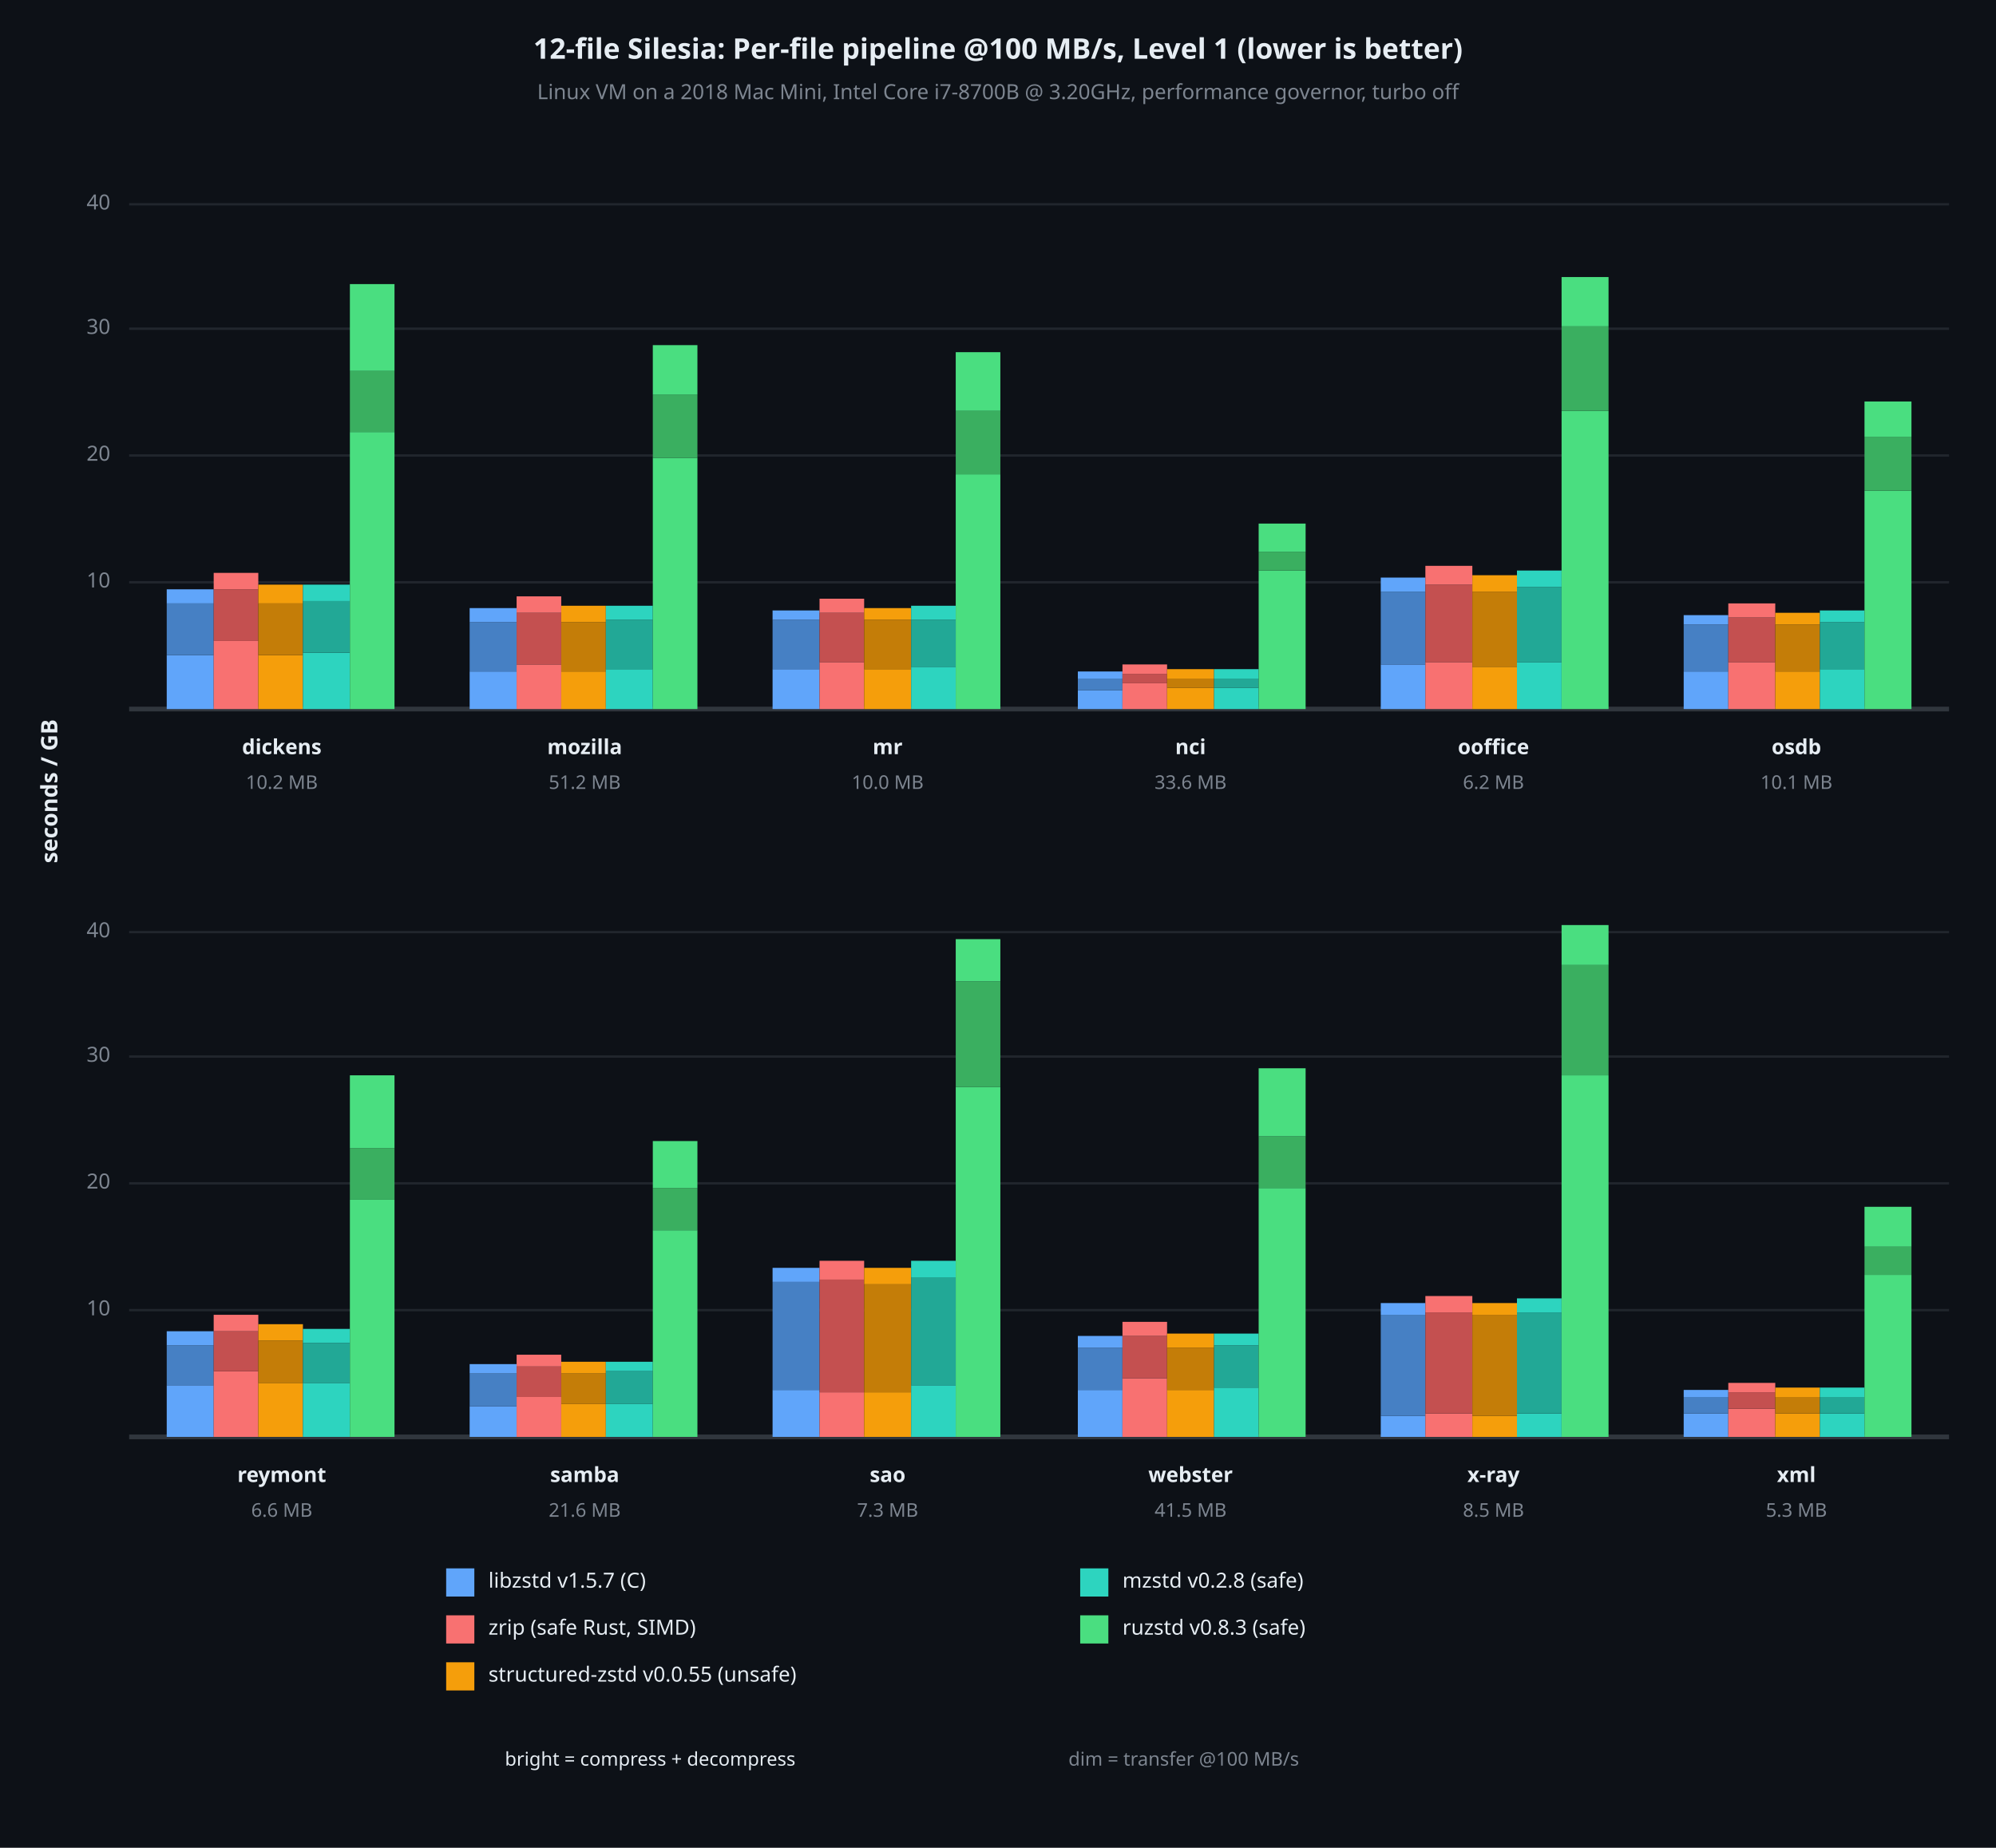
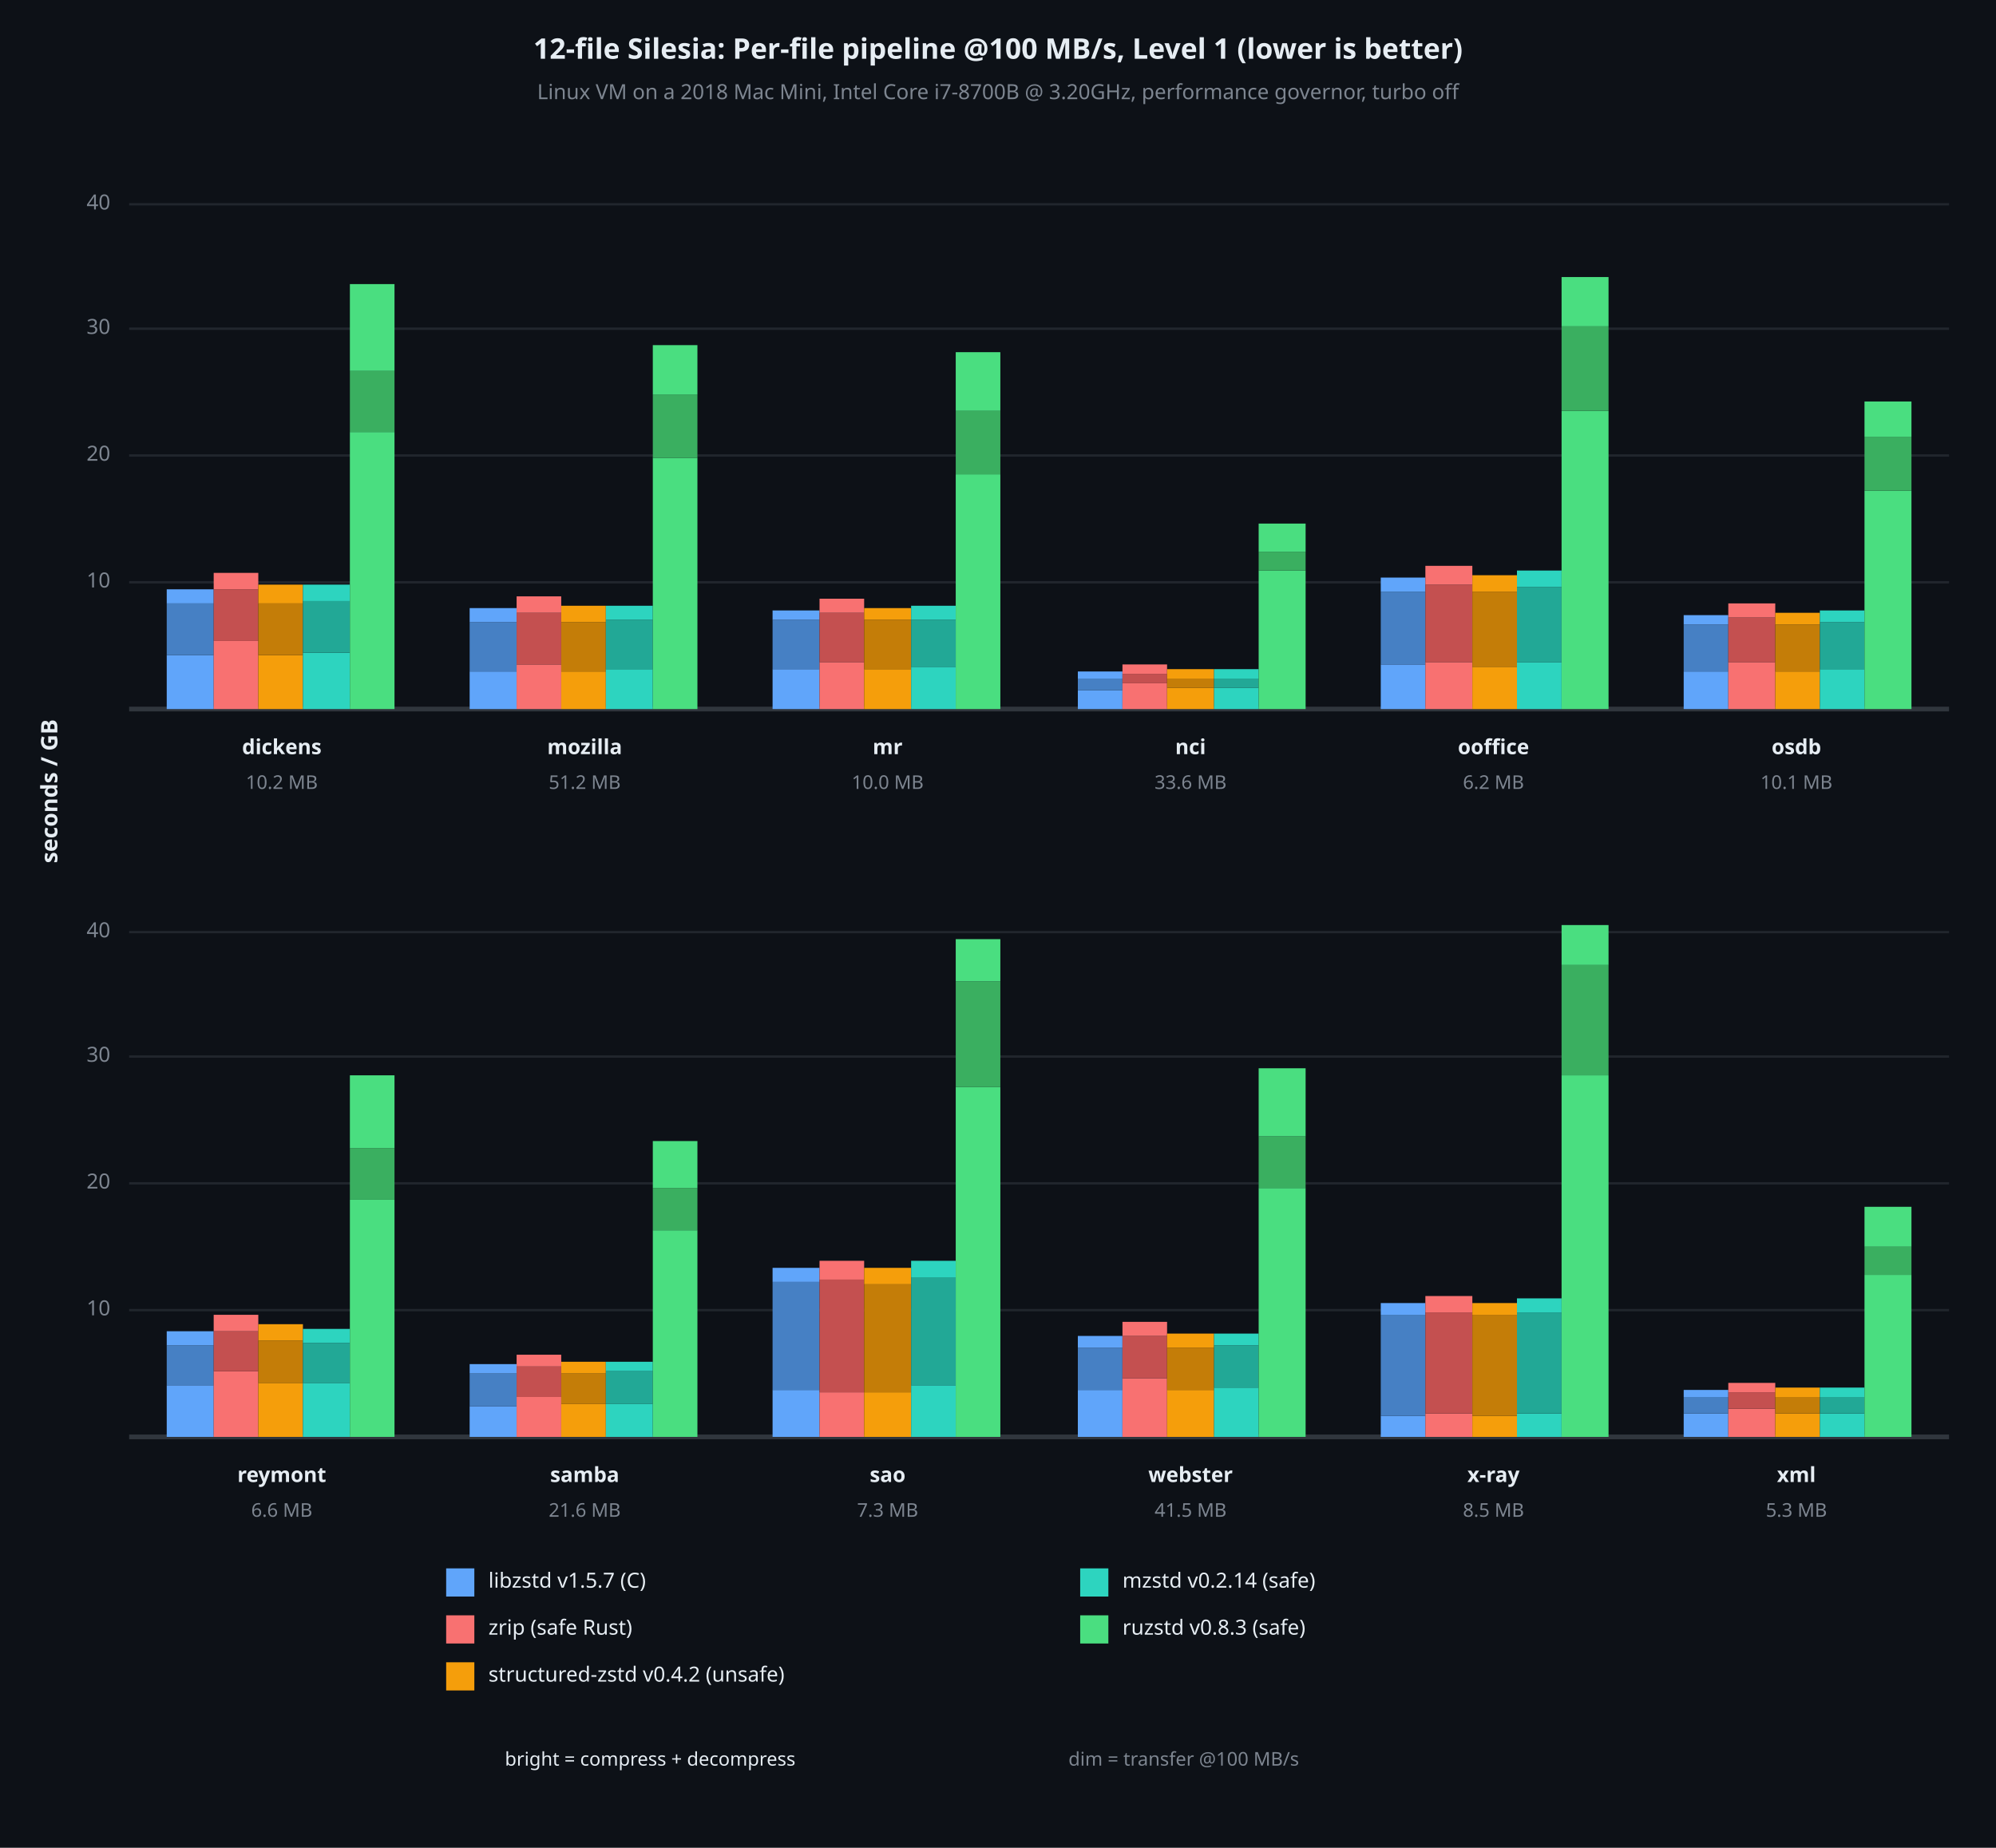
<svg xmlns="http://www.w3.org/2000/svg" viewBox="0 0 850 787" font-family="system-ui, -apple-system, sans-serif">
  <rect x="0" y="0" width="850" height="787" opacity="1" fill="#0D1117" stroke="none" />
  <text x="425" y="22" dy="0.5ex" text-anchor="middle" font-family="sans-serif" font-size="12.097" opacity="1" fill="#E6EDF3" font-weight="bold">
12-file Silesia: Per-file pipeline @100 MB/s, Level 1 (lower is better)
</text>
  <text x="425" y="40" dy="0.5ex" text-anchor="middle" font-family="sans-serif" font-size="8.871" opacity="1" fill="#7D8590">
Linux VM on a 2018 Mac Mini, Intel Core i7-8700B @ 3.20GHz, performance governor, turbo off
</text>
  <text x="22" y="337" dy="0.5ex" text-anchor="middle" font-family="sans-serif" font-size="9.677" opacity="1" fill="#E6EDF3" font-weight="bold" transform="rotate(270, 22, 337)">
seconds / GB
</text>
  <polyline fill="none" opacity="1" stroke="#21262D" stroke-width="1" points="55,248 830,248 " />
  <text x="47" y="248" dy="0.5ex" text-anchor="end" font-family="sans-serif" font-size="8.871" opacity="1" fill="#7D8590">
10
</text>
  <polyline fill="none" opacity="1" stroke="#21262D" stroke-width="1" points="55,194 830,194 " />
  <text x="47" y="194" dy="0.5ex" text-anchor="end" font-family="sans-serif" font-size="8.871" opacity="1" fill="#7D8590">
20
</text>
  <polyline fill="none" opacity="1" stroke="#21262D" stroke-width="1" points="55,140 830,140 " />
  <text x="47" y="140" dy="0.5ex" text-anchor="end" font-family="sans-serif" font-size="8.871" opacity="1" fill="#7D8590">
30
</text>
  <polyline fill="none" opacity="1" stroke="#21262D" stroke-width="1" points="55,87 830,87 " />
  <text x="47" y="87" dy="0.5ex" text-anchor="end" font-family="sans-serif" font-size="8.871" opacity="1" fill="#7D8590">
40
</text>
  <polyline fill="none" opacity="1" stroke="#30363D" stroke-width="2" points="55,302 830,302 " />
  <rect x="71" y="279" width="20" height="23" opacity="1" fill="#60A5FA" stroke="none" />
  <rect x="71" y="257" width="20" height="22" opacity="1" fill="#4680C4" stroke="none" />
  <rect x="71" y="251" width="20" height="6" opacity="1" fill="#60A5FA" stroke="none" />
  <rect x="91" y="273" width="19" height="29" opacity="1" fill="#F87171" stroke="none" />
  <rect x="91" y="251" width="19" height="22" opacity="1" fill="#C45050" stroke="none" />
  <rect x="91" y="244" width="19" height="7" opacity="1" fill="#F87171" stroke="none" />
  <rect x="110" y="279" width="19" height="23" opacity="1" fill="#F59E0B" stroke="none" />
  <rect x="110" y="257" width="19" height="22" opacity="1" fill="#C47D08" stroke="none" />
  <rect x="110" y="249" width="19" height="8" opacity="1" fill="#F59E0B" stroke="none" />
  <rect x="129" y="278" width="20" height="24" opacity="1" fill="#2DD4BF" stroke="none" />
  <rect x="129" y="256" width="20" height="22" opacity="1" fill="#22A896" stroke="none" />
  <rect x="129" y="249" width="20" height="7" opacity="1" fill="#2DD4BF" stroke="none" />
  <rect x="149" y="184" width="19" height="118" opacity="1" fill="#4ADE80" stroke="none" />
  <rect x="149" y="158" width="19" height="26" opacity="1" fill="#3AAF60" stroke="none" />
  <rect x="149" y="121" width="19" height="37" opacity="1" fill="#4ADE80" stroke="none" />
  <text x="120" y="319" dy="0.5ex" text-anchor="middle" font-family="sans-serif" font-size="8.871" opacity="1" fill="#E6EDF3" font-weight="bold">
dickens
</text>
  <text x="120" y="334" dy="0.5ex" text-anchor="middle" font-family="sans-serif" font-size="8.065" opacity="1" fill="#7D8590">
10.2 MB
</text>
  <rect x="200" y="286" width="20" height="16" opacity="1" fill="#60A5FA" stroke="none" />
  <rect x="200" y="265" width="20" height="21" opacity="1" fill="#4680C4" stroke="none" />
  <rect x="200" y="259" width="20" height="6" opacity="1" fill="#60A5FA" stroke="none" />
  <rect x="220" y="283" width="19" height="19" opacity="1" fill="#F87171" stroke="none" />
  <rect x="220" y="261" width="19" height="22" opacity="1" fill="#C45050" stroke="none" />
  <rect x="220" y="254" width="19" height="7" opacity="1" fill="#F87171" stroke="none" />
  <rect x="239" y="286" width="19" height="16" opacity="1" fill="#F59E0B" stroke="none" />
  <rect x="239" y="265" width="19" height="21" opacity="1" fill="#C47D08" stroke="none" />
  <rect x="239" y="258" width="19" height="7" opacity="1" fill="#F59E0B" stroke="none" />
  <rect x="258" y="285" width="20" height="17" opacity="1" fill="#2DD4BF" stroke="none" />
  <rect x="258" y="264" width="20" height="21" opacity="1" fill="#22A896" stroke="none" />
  <rect x="258" y="258" width="20" height="6" opacity="1" fill="#2DD4BF" stroke="none" />
  <rect x="278" y="195" width="19" height="107" opacity="1" fill="#4ADE80" stroke="none" />
  <rect x="278" y="168" width="19" height="27" opacity="1" fill="#3AAF60" stroke="none" />
  <rect x="278" y="147" width="19" height="21" opacity="1" fill="#4ADE80" stroke="none" />
  <text x="249" y="319" dy="0.5ex" text-anchor="middle" font-family="sans-serif" font-size="8.871" opacity="1" fill="#E6EDF3" font-weight="bold">
mozilla
</text>
  <text x="249" y="334" dy="0.5ex" text-anchor="middle" font-family="sans-serif" font-size="8.065" opacity="1" fill="#7D8590">
51.2 MB
</text>
  <rect x="329" y="285" width="20" height="17" opacity="1" fill="#60A5FA" stroke="none" />
  <rect x="329" y="264" width="20" height="21" opacity="1" fill="#4680C4" stroke="none" />
  <rect x="329" y="260" width="20" height="4" opacity="1" fill="#60A5FA" stroke="none" />
  <rect x="349" y="282" width="19" height="20" opacity="1" fill="#F87171" stroke="none" />
  <rect x="349" y="261" width="19" height="21" opacity="1" fill="#C45050" stroke="none" />
  <rect x="349" y="255" width="19" height="6" opacity="1" fill="#F87171" stroke="none" />
  <rect x="368" y="285" width="20" height="17" opacity="1" fill="#F59E0B" stroke="none" />
  <rect x="368" y="264" width="20" height="21" opacity="1" fill="#C47D08" stroke="none" />
  <rect x="368" y="259" width="20" height="5" opacity="1" fill="#F59E0B" stroke="none" />
  <rect x="388" y="284" width="19" height="18" opacity="1" fill="#2DD4BF" stroke="none" />
  <rect x="388" y="264" width="19" height="20" opacity="1" fill="#22A896" stroke="none" />
  <rect x="388" y="258" width="19" height="6" opacity="1" fill="#2DD4BF" stroke="none" />
  <rect x="407" y="202" width="19" height="100" opacity="1" fill="#4ADE80" stroke="none" />
  <rect x="407" y="175" width="19" height="27" opacity="1" fill="#3AAF60" stroke="none" />
  <rect x="407" y="150" width="19" height="25" opacity="1" fill="#4ADE80" stroke="none" />
  <text x="378" y="319" dy="0.5ex" text-anchor="middle" font-family="sans-serif" font-size="8.871" opacity="1" fill="#E6EDF3" font-weight="bold">
mr
</text>
  <text x="378" y="334" dy="0.5ex" text-anchor="middle" font-family="sans-serif" font-size="8.065" opacity="1" fill="#7D8590">
10.0 MB
</text>
  <rect x="459" y="294" width="19" height="8" opacity="1" fill="#60A5FA" stroke="none" />
  <rect x="459" y="289" width="19" height="5" opacity="1" fill="#4680C4" stroke="none" />
  <rect x="459" y="286" width="19" height="3" opacity="1" fill="#60A5FA" stroke="none" />
  <rect x="478" y="291" width="19" height="11" opacity="1" fill="#F87171" stroke="none" />
  <rect x="478" y="287" width="19" height="4" opacity="1" fill="#C45050" stroke="none" />
  <rect x="478" y="283" width="19" height="4" opacity="1" fill="#F87171" stroke="none" />
  <rect x="497" y="293" width="20" height="9" opacity="1" fill="#F59E0B" stroke="none" />
  <rect x="497" y="289" width="20" height="4" opacity="1" fill="#C47D08" stroke="none" />
  <rect x="497" y="285" width="20" height="4" opacity="1" fill="#F59E0B" stroke="none" />
  <rect x="517" y="293" width="19" height="9" opacity="1" fill="#2DD4BF" stroke="none" />
  <rect x="517" y="289" width="19" height="4" opacity="1" fill="#22A896" stroke="none" />
  <rect x="517" y="285" width="19" height="4" opacity="1" fill="#2DD4BF" stroke="none" />
  <rect x="536" y="243" width="20" height="59" opacity="1" fill="#4ADE80" stroke="none" />
  <rect x="536" y="235" width="20" height="8" opacity="1" fill="#3AAF60" stroke="none" />
  <rect x="536" y="223" width="20" height="12" opacity="1" fill="#4ADE80" stroke="none" />
  <text x="507" y="319" dy="0.5ex" text-anchor="middle" font-family="sans-serif" font-size="8.871" opacity="1" fill="#E6EDF3" font-weight="bold">
nci
</text>
  <text x="507" y="334" dy="0.5ex" text-anchor="middle" font-family="sans-serif" font-size="8.065" opacity="1" fill="#7D8590">
33.6 MB
</text>
  <rect x="588" y="283" width="19" height="19" opacity="1" fill="#60A5FA" stroke="none" />
  <rect x="588" y="252" width="19" height="31" opacity="1" fill="#4680C4" stroke="none" />
  <rect x="588" y="246" width="19" height="6" opacity="1" fill="#60A5FA" stroke="none" />
  <rect x="607" y="282" width="20" height="20" opacity="1" fill="#F87171" stroke="none" />
  <rect x="607" y="249" width="20" height="33" opacity="1" fill="#C45050" stroke="none" />
  <rect x="607" y="241" width="20" height="8" opacity="1" fill="#F87171" stroke="none" />
  <rect x="627" y="284" width="19" height="18" opacity="1" fill="#F59E0B" stroke="none" />
  <rect x="627" y="252" width="19" height="32" opacity="1" fill="#C47D08" stroke="none" />
  <rect x="627" y="245" width="19" height="7" opacity="1" fill="#F59E0B" stroke="none" />
  <rect x="646" y="282" width="19" height="20" opacity="1" fill="#2DD4BF" stroke="none" />
  <rect x="646" y="250" width="19" height="32" opacity="1" fill="#22A896" stroke="none" />
  <rect x="646" y="243" width="19" height="7" opacity="1" fill="#2DD4BF" stroke="none" />
  <rect x="665" y="175" width="20" height="127" opacity="1" fill="#4ADE80" stroke="none" />
  <rect x="665" y="139" width="20" height="36" opacity="1" fill="#3AAF60" stroke="none" />
  <rect x="665" y="118" width="20" height="21" opacity="1" fill="#4ADE80" stroke="none" />
  <text x="636" y="319" dy="0.5ex" text-anchor="middle" font-family="sans-serif" font-size="8.871" opacity="1" fill="#E6EDF3" font-weight="bold">
ooffice
</text>
  <text x="636" y="334" dy="0.5ex" text-anchor="middle" font-family="sans-serif" font-size="8.065" opacity="1" fill="#7D8590">
6.2 MB
</text>
  <rect x="717" y="286" width="19" height="16" opacity="1" fill="#60A5FA" stroke="none" />
  <rect x="717" y="266" width="19" height="20" opacity="1" fill="#4680C4" stroke="none" />
  <rect x="717" y="262" width="19" height="4" opacity="1" fill="#60A5FA" stroke="none" />
  <rect x="736" y="282" width="20" height="20" opacity="1" fill="#F87171" stroke="none" />
  <rect x="736" y="263" width="20" height="19" opacity="1" fill="#C45050" stroke="none" />
  <rect x="736" y="257" width="20" height="6" opacity="1" fill="#F87171" stroke="none" />
  <rect x="756" y="286" width="19" height="16" opacity="1" fill="#F59E0B" stroke="none" />
  <rect x="756" y="266" width="19" height="20" opacity="1" fill="#C47D08" stroke="none" />
  <rect x="756" y="261" width="19" height="5" opacity="1" fill="#F59E0B" stroke="none" />
  <rect x="775" y="285" width="19" height="17" opacity="1" fill="#2DD4BF" stroke="none" />
  <rect x="775" y="265" width="19" height="20" opacity="1" fill="#22A896" stroke="none" />
  <rect x="775" y="260" width="19" height="5" opacity="1" fill="#2DD4BF" stroke="none" />
  <rect x="794" y="209" width="20" height="93" opacity="1" fill="#4ADE80" stroke="none" />
  <rect x="794" y="186" width="20" height="23" opacity="1" fill="#3AAF60" stroke="none" />
  <rect x="794" y="171" width="20" height="15" opacity="1" fill="#4ADE80" stroke="none" />
  <text x="765" y="319" dy="0.5ex" text-anchor="middle" font-family="sans-serif" font-size="8.871" opacity="1" fill="#E6EDF3" font-weight="bold">
osdb
</text>
  <text x="765" y="334" dy="0.5ex" text-anchor="middle" font-family="sans-serif" font-size="8.065" opacity="1" fill="#7D8590">
10.1 MB
</text>
  <polyline fill="none" opacity="1" stroke="#21262D" stroke-width="1" points="55,558 830,558 " />
  <text x="47" y="558" dy="0.5ex" text-anchor="end" font-family="sans-serif" font-size="8.871" opacity="1" fill="#7D8590">
10
</text>
  <polyline fill="none" opacity="1" stroke="#21262D" stroke-width="1" points="55,504 830,504 " />
  <text x="47" y="504" dy="0.5ex" text-anchor="end" font-family="sans-serif" font-size="8.871" opacity="1" fill="#7D8590">
20
</text>
  <polyline fill="none" opacity="1" stroke="#21262D" stroke-width="1" points="55,450 830,450 " />
  <text x="47" y="450" dy="0.5ex" text-anchor="end" font-family="sans-serif" font-size="8.871" opacity="1" fill="#7D8590">
30
</text>
  <polyline fill="none" opacity="1" stroke="#21262D" stroke-width="1" points="55,397 830,397 " />
  <text x="47" y="397" dy="0.5ex" text-anchor="end" font-family="sans-serif" font-size="8.871" opacity="1" fill="#7D8590">
40
</text>
  <polyline fill="none" opacity="1" stroke="#30363D" stroke-width="2" points="55,612 830,612 " />
  <rect x="71" y="590" width="20" height="22" opacity="1" fill="#60A5FA" stroke="none" />
  <rect x="71" y="573" width="20" height="17" opacity="1" fill="#4680C4" stroke="none" />
  <rect x="71" y="567" width="20" height="6" opacity="1" fill="#60A5FA" stroke="none" />
  <rect x="91" y="584" width="19" height="28" opacity="1" fill="#F87171" stroke="none" />
  <rect x="91" y="567" width="19" height="17" opacity="1" fill="#C45050" stroke="none" />
  <rect x="91" y="560" width="19" height="7" opacity="1" fill="#F87171" stroke="none" />
  <rect x="110" y="589" width="19" height="23" opacity="1" fill="#F59E0B" stroke="none" />
  <rect x="110" y="571" width="19" height="18" opacity="1" fill="#C47D08" stroke="none" />
  <rect x="110" y="564" width="19" height="7" opacity="1" fill="#F59E0B" stroke="none" />
  <rect x="129" y="589" width="20" height="23" opacity="1" fill="#2DD4BF" stroke="none" />
  <rect x="129" y="572" width="20" height="17" opacity="1" fill="#22A896" stroke="none" />
  <rect x="129" y="566" width="20" height="6" opacity="1" fill="#2DD4BF" stroke="none" />
  <rect x="149" y="511" width="19" height="101" opacity="1" fill="#4ADE80" stroke="none" />
  <rect x="149" y="489" width="19" height="22" opacity="1" fill="#3AAF60" stroke="none" />
  <rect x="149" y="458" width="19" height="31" opacity="1" fill="#4ADE80" stroke="none" />
  <text x="120" y="629" dy="0.5ex" text-anchor="middle" font-family="sans-serif" font-size="8.871" opacity="1" fill="#E6EDF3" font-weight="bold">
reymont
</text>
  <text x="120" y="644" dy="0.5ex" text-anchor="middle" font-family="sans-serif" font-size="8.065" opacity="1" fill="#7D8590">
6.6 MB
</text>
  <rect x="200" y="599" width="20" height="13" opacity="1" fill="#60A5FA" stroke="none" />
  <rect x="200" y="585" width="20" height="14" opacity="1" fill="#4680C4" stroke="none" />
  <rect x="200" y="581" width="20" height="4" opacity="1" fill="#60A5FA" stroke="none" />
  <rect x="220" y="595" width="19" height="17" opacity="1" fill="#F87171" stroke="none" />
  <rect x="220" y="582" width="19" height="13" opacity="1" fill="#C45050" stroke="none" />
  <rect x="220" y="577" width="19" height="5" opacity="1" fill="#F87171" stroke="none" />
  <rect x="239" y="598" width="19" height="14" opacity="1" fill="#F59E0B" stroke="none" />
  <rect x="239" y="585" width="19" height="13" opacity="1" fill="#C47D08" stroke="none" />
  <rect x="239" y="580" width="19" height="5" opacity="1" fill="#F59E0B" stroke="none" />
  <rect x="258" y="598" width="20" height="14" opacity="1" fill="#2DD4BF" stroke="none" />
  <rect x="258" y="584" width="20" height="14" opacity="1" fill="#22A896" stroke="none" />
  <rect x="258" y="580" width="20" height="4" opacity="1" fill="#2DD4BF" stroke="none" />
  <rect x="278" y="524" width="19" height="88" opacity="1" fill="#4ADE80" stroke="none" />
  <rect x="278" y="506" width="19" height="18" opacity="1" fill="#3AAF60" stroke="none" />
  <rect x="278" y="486" width="19" height="20" opacity="1" fill="#4ADE80" stroke="none" />
  <text x="249" y="629" dy="0.5ex" text-anchor="middle" font-family="sans-serif" font-size="8.871" opacity="1" fill="#E6EDF3" font-weight="bold">
samba
</text>
  <text x="249" y="644" dy="0.5ex" text-anchor="middle" font-family="sans-serif" font-size="8.065" opacity="1" fill="#7D8590">
21.6 MB
</text>
  <rect x="329" y="592" width="20" height="20" opacity="1" fill="#60A5FA" stroke="none" />
  <rect x="329" y="546" width="20" height="46" opacity="1" fill="#4680C4" stroke="none" />
  <rect x="329" y="540" width="20" height="6" opacity="1" fill="#60A5FA" stroke="none" />
  <rect x="349" y="593" width="19" height="19" opacity="1" fill="#F87171" stroke="none" />
  <rect x="349" y="545" width="19" height="48" opacity="1" fill="#C45050" stroke="none" />
  <rect x="349" y="537" width="19" height="8" opacity="1" fill="#F87171" stroke="none" />
  <rect x="368" y="593" width="20" height="19" opacity="1" fill="#F59E0B" stroke="none" />
  <rect x="368" y="547" width="20" height="46" opacity="1" fill="#C47D08" stroke="none" />
  <rect x="368" y="540" width="20" height="7" opacity="1" fill="#F59E0B" stroke="none" />
  <rect x="388" y="590" width="19" height="22" opacity="1" fill="#2DD4BF" stroke="none" />
  <rect x="388" y="544" width="19" height="46" opacity="1" fill="#22A896" stroke="none" />
  <rect x="388" y="537" width="19" height="7" opacity="1" fill="#2DD4BF" stroke="none" />
  <rect x="407" y="463" width="19" height="149" opacity="1" fill="#4ADE80" stroke="none" />
  <rect x="407" y="418" width="19" height="45" opacity="1" fill="#3AAF60" stroke="none" />
  <rect x="407" y="400" width="19" height="18" opacity="1" fill="#4ADE80" stroke="none" />
  <text x="378" y="629" dy="0.5ex" text-anchor="middle" font-family="sans-serif" font-size="8.871" opacity="1" fill="#E6EDF3" font-weight="bold">
sao
</text>
  <text x="378" y="644" dy="0.5ex" text-anchor="middle" font-family="sans-serif" font-size="8.065" opacity="1" fill="#7D8590">
7.3 MB
</text>
  <rect x="459" y="592" width="19" height="20" opacity="1" fill="#60A5FA" stroke="none" />
  <rect x="459" y="574" width="19" height="18" opacity="1" fill="#4680C4" stroke="none" />
  <rect x="459" y="569" width="19" height="5" opacity="1" fill="#60A5FA" stroke="none" />
  <rect x="478" y="587" width="19" height="25" opacity="1" fill="#F87171" stroke="none" />
  <rect x="478" y="569" width="19" height="18" opacity="1" fill="#C45050" stroke="none" />
  <rect x="478" y="563" width="19" height="6" opacity="1" fill="#F87171" stroke="none" />
  <rect x="497" y="592" width="20" height="20" opacity="1" fill="#F59E0B" stroke="none" />
  <rect x="497" y="574" width="20" height="18" opacity="1" fill="#C47D08" stroke="none" />
  <rect x="497" y="568" width="20" height="6" opacity="1" fill="#F59E0B" stroke="none" />
  <rect x="517" y="591" width="19" height="21" opacity="1" fill="#2DD4BF" stroke="none" />
  <rect x="517" y="573" width="19" height="18" opacity="1" fill="#22A896" stroke="none" />
  <rect x="517" y="568" width="19" height="5" opacity="1" fill="#2DD4BF" stroke="none" />
  <rect x="536" y="506" width="20" height="106" opacity="1" fill="#4ADE80" stroke="none" />
  <rect x="536" y="484" width="20" height="22" opacity="1" fill="#3AAF60" stroke="none" />
  <rect x="536" y="455" width="20" height="29" opacity="1" fill="#4ADE80" stroke="none" />
  <text x="507" y="629" dy="0.5ex" text-anchor="middle" font-family="sans-serif" font-size="8.871" opacity="1" fill="#E6EDF3" font-weight="bold">
webster
</text>
  <text x="507" y="644" dy="0.5ex" text-anchor="middle" font-family="sans-serif" font-size="8.065" opacity="1" fill="#7D8590">
41.5 MB
</text>
  <rect x="588" y="603" width="19" height="9" opacity="1" fill="#60A5FA" stroke="none" />
  <rect x="588" y="560" width="19" height="43" opacity="1" fill="#4680C4" stroke="none" />
  <rect x="588" y="555" width="19" height="5" opacity="1" fill="#60A5FA" stroke="none" />
  <rect x="607" y="602" width="20" height="10" opacity="1" fill="#F87171" stroke="none" />
  <rect x="607" y="559" width="20" height="43" opacity="1" fill="#C45050" stroke="none" />
  <rect x="607" y="552" width="20" height="7" opacity="1" fill="#F87171" stroke="none" />
  <rect x="627" y="603" width="19" height="9" opacity="1" fill="#F59E0B" stroke="none" />
  <rect x="627" y="560" width="19" height="43" opacity="1" fill="#C47D08" stroke="none" />
  <rect x="627" y="555" width="19" height="5" opacity="1" fill="#F59E0B" stroke="none" />
  <rect x="646" y="602" width="19" height="10" opacity="1" fill="#2DD4BF" stroke="none" />
  <rect x="646" y="559" width="19" height="43" opacity="1" fill="#22A896" stroke="none" />
  <rect x="646" y="553" width="19" height="6" opacity="1" fill="#2DD4BF" stroke="none" />
  <rect x="665" y="458" width="20" height="154" opacity="1" fill="#4ADE80" stroke="none" />
  <rect x="665" y="411" width="20" height="47" opacity="1" fill="#3AAF60" stroke="none" />
  <rect x="665" y="394" width="20" height="17" opacity="1" fill="#4ADE80" stroke="none" />
  <text x="636" y="629" dy="0.5ex" text-anchor="middle" font-family="sans-serif" font-size="8.871" opacity="1" fill="#E6EDF3" font-weight="bold">
x-ray
</text>
  <text x="636" y="644" dy="0.5ex" text-anchor="middle" font-family="sans-serif" font-size="8.065" opacity="1" fill="#7D8590">
8.5 MB
</text>
  <rect x="717" y="602" width="19" height="10" opacity="1" fill="#60A5FA" stroke="none" />
  <rect x="717" y="595" width="19" height="7" opacity="1" fill="#4680C4" stroke="none" />
  <rect x="717" y="592" width="19" height="3" opacity="1" fill="#60A5FA" stroke="none" />
  <rect x="736" y="600" width="20" height="12" opacity="1" fill="#F87171" stroke="none" />
  <rect x="736" y="593" width="20" height="7" opacity="1" fill="#C45050" stroke="none" />
  <rect x="736" y="589" width="20" height="4" opacity="1" fill="#F87171" stroke="none" />
  <rect x="756" y="602" width="19" height="10" opacity="1" fill="#F59E0B" stroke="none" />
  <rect x="756" y="595" width="19" height="7" opacity="1" fill="#C47D08" stroke="none" />
  <rect x="756" y="591" width="19" height="4" opacity="1" fill="#F59E0B" stroke="none" />
  <rect x="775" y="602" width="19" height="10" opacity="1" fill="#2DD4BF" stroke="none" />
  <rect x="775" y="595" width="19" height="7" opacity="1" fill="#22A896" stroke="none" />
  <rect x="775" y="591" width="19" height="4" opacity="1" fill="#2DD4BF" stroke="none" />
  <rect x="794" y="543" width="20" height="69" opacity="1" fill="#4ADE80" stroke="none" />
  <rect x="794" y="531" width="20" height="12" opacity="1" fill="#3AAF60" stroke="none" />
  <rect x="794" y="514" width="20" height="17" opacity="1" fill="#4ADE80" stroke="none" />
  <text x="765" y="629" dy="0.5ex" text-anchor="middle" font-family="sans-serif" font-size="8.871" opacity="1" fill="#E6EDF3" font-weight="bold">
xml
</text>
  <text x="765" y="644" dy="0.5ex" text-anchor="middle" font-family="sans-serif" font-size="8.065" opacity="1" fill="#7D8590">
5.3 MB
</text>
  <rect x="190" y="668" width="12" height="12" opacity="1" fill="#60A5FA" stroke="none" />
  <text x="208" y="674" dy="0.5ex" text-anchor="start" font-family="sans-serif" font-size="8.871" opacity="1" fill="#E6EDF3">
libzstd v1.5.7 (C)
</text>
  <rect x="190" y="688" width="12" height="12" opacity="1" fill="#F87171" stroke="none" />
  <text x="208" y="694" dy="0.5ex" text-anchor="start" font-family="sans-serif" font-size="8.871" opacity="1" fill="#E6EDF3">
- zrip (safe Rust, SIMD)
+ zrip (safe Rust)
</text>
  <rect x="190" y="708" width="12" height="12" opacity="1" fill="#F59E0B" stroke="none" />
  <text x="208" y="714" dy="0.5ex" text-anchor="start" font-family="sans-serif" font-size="8.871" opacity="1" fill="#E6EDF3">
- structured-zstd v0.0.55 (unsafe)
+ structured-zstd v0.4.2 (unsafe)
</text>
  <rect x="460" y="668" width="12" height="12" opacity="1" fill="#2DD4BF" stroke="none" />
  <text x="478" y="674" dy="0.5ex" text-anchor="start" font-family="sans-serif" font-size="8.871" opacity="1" fill="#E6EDF3">
- mzstd v0.2.8 (safe)
+ mzstd v0.2.14 (safe)
</text>
  <rect x="460" y="688" width="12" height="12" opacity="1" fill="#4ADE80" stroke="none" />
  <text x="478" y="694" dy="0.5ex" text-anchor="start" font-family="sans-serif" font-size="8.871" opacity="1" fill="#E6EDF3">
ruzstd v0.8.3 (safe)
</text>
  <text x="215" y="750" dy="0.5ex" text-anchor="start" font-family="sans-serif" font-size="8.065" opacity="1" fill="#E6EDF3">
bright = compress + decompress
</text>
  <text x="455" y="750" dy="0.5ex" text-anchor="start" font-family="sans-serif" font-size="8.065" opacity="1" fill="#7D8590">
dim = transfer @100 MB/s
</text>
</svg>
